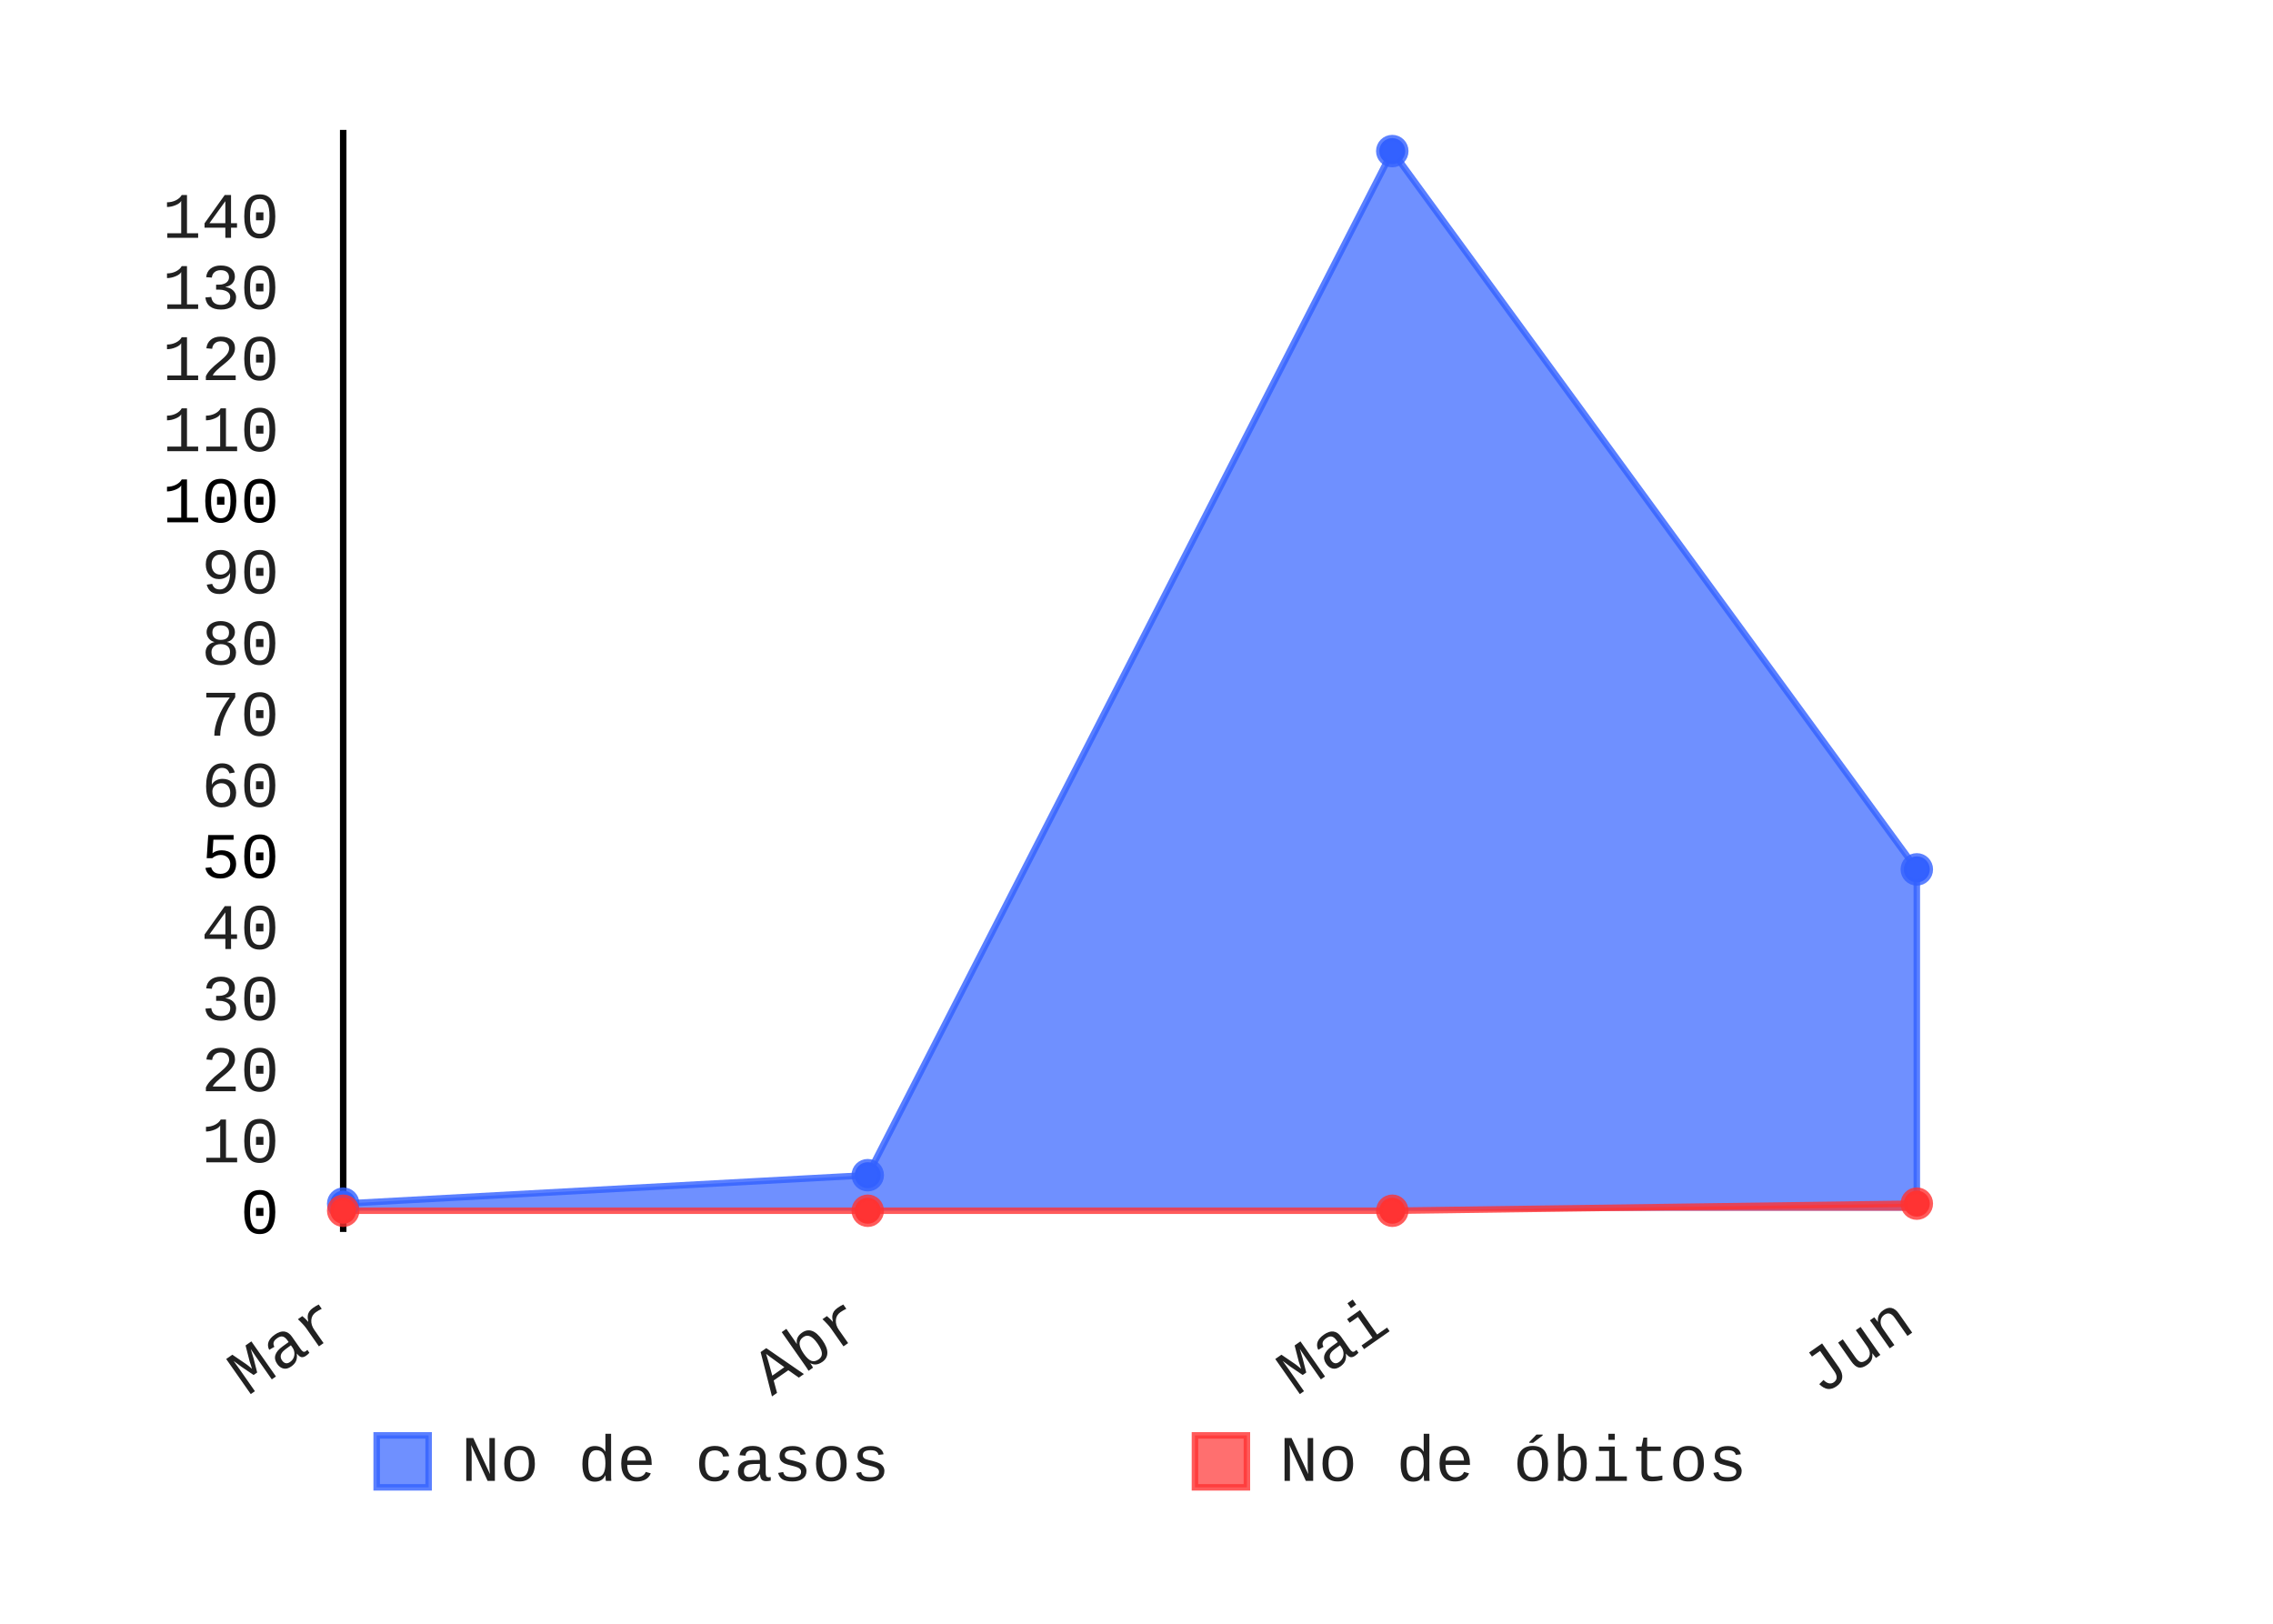
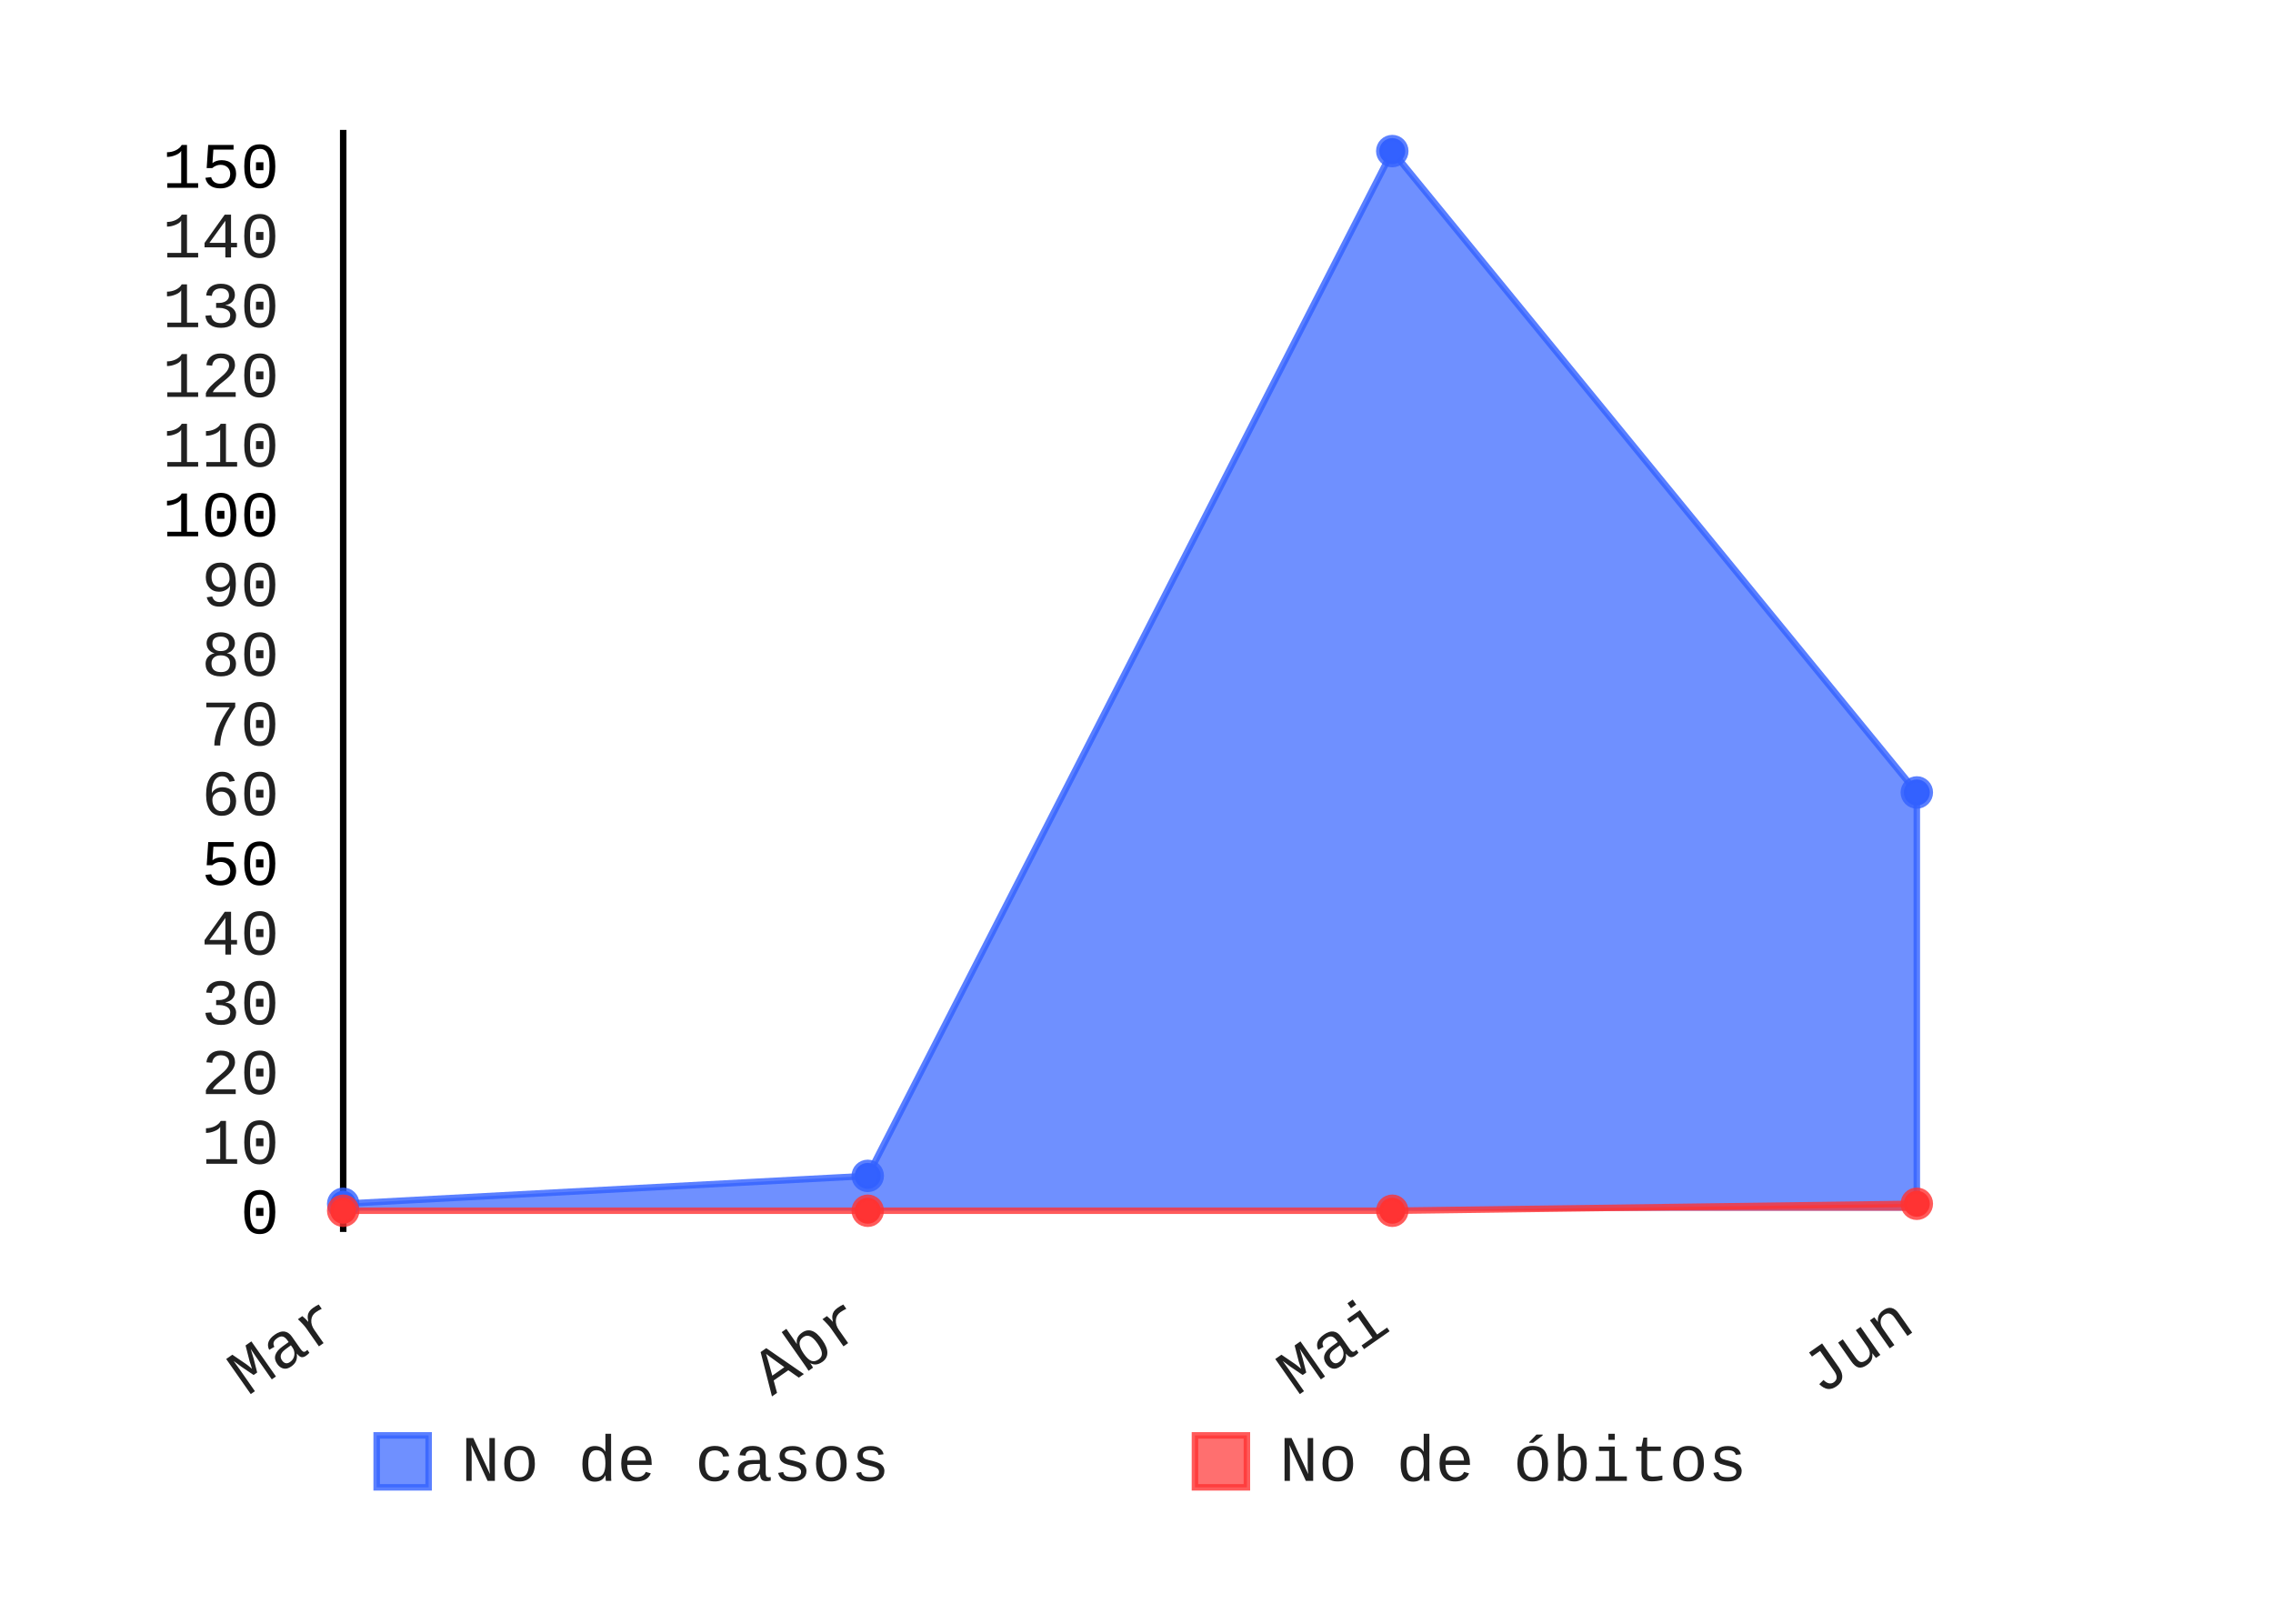
- <svg xmlns="http://www.w3.org/2000/svg" class="pygal-chart" height="250" id="chart-e51803f8-c08c-484a-a663-8002cc517487" viewBox="0 0 350 250" width="350">
+ <svg xmlns="http://www.w3.org/2000/svg" class="pygal-chart" height="250" id="chart-6da4a9d4-c084-4dde-89d9-c8e6401f2778" viewBox="0 0 350 250" width="350">
  <defs>
-     <style type="text/css">#chart-e51803f8-c08c-484a-a663-8002cc517487{-webkit-user-select:none;-webkit-font-smoothing:antialiased;font-family:Consolas,"Liberation Mono",Menlo,Courier,monospace}#chart-e51803f8-c08c-484a-a663-8002cc517487 .title{font-family:Consolas,"Liberation Mono",Menlo,Courier,monospace;font-size:8px}#chart-e51803f8-c08c-484a-a663-8002cc517487 .legends .legend text{font-family:Consolas,"Liberation Mono",Menlo,Courier,monospace;font-size:10px}#chart-e51803f8-c08c-484a-a663-8002cc517487 .axis text{font-family:Consolas,"Liberation Mono",Menlo,Courier,monospace;font-size:10px}#chart-e51803f8-c08c-484a-a663-8002cc517487 .axis text.major{font-family:Consolas,"Liberation Mono",Menlo,Courier,monospace;font-size:10px}#chart-e51803f8-c08c-484a-a663-8002cc517487 .text-overlay text.value{font-family:Consolas,"Liberation Mono",Menlo,Courier,monospace;font-size:16px}#chart-e51803f8-c08c-484a-a663-8002cc517487 .text-overlay text.label{font-family:Consolas,"Liberation Mono",Menlo,Courier,monospace;font-size:10px}#chart-e51803f8-c08c-484a-a663-8002cc517487 .tooltip{font-family:Consolas,"Liberation Mono",Menlo,Courier,monospace;font-size:12px}#chart-e51803f8-c08c-484a-a663-8002cc517487 text.no_data{font-family:Consolas,"Liberation Mono",Menlo,Courier,monospace;font-size:64px}
- #chart-e51803f8-c08c-484a-a663-8002cc517487{background-color:transparent}#chart-e51803f8-c08c-484a-a663-8002cc517487 path,#chart-e51803f8-c08c-484a-a663-8002cc517487 line,#chart-e51803f8-c08c-484a-a663-8002cc517487 rect,#chart-e51803f8-c08c-484a-a663-8002cc517487 circle{-webkit-transition:150ms;-moz-transition:150ms;transition:150ms}#chart-e51803f8-c08c-484a-a663-8002cc517487 .graph &gt; .background{fill:transparent}#chart-e51803f8-c08c-484a-a663-8002cc517487 .plot &gt; .background{fill:rgba(255,255,255,1)}#chart-e51803f8-c08c-484a-a663-8002cc517487 .graph{fill:rgba(0,0,0,.87)}#chart-e51803f8-c08c-484a-a663-8002cc517487 text.no_data{fill:rgba(0,0,0,1)}#chart-e51803f8-c08c-484a-a663-8002cc517487 .title{fill:rgba(0,0,0,1)}#chart-e51803f8-c08c-484a-a663-8002cc517487 .legends .legend text{fill:rgba(0,0,0,.87)}#chart-e51803f8-c08c-484a-a663-8002cc517487 .legends .legend:hover text{fill:rgba(0,0,0,1)}#chart-e51803f8-c08c-484a-a663-8002cc517487 .axis .line{stroke:rgba(0,0,0,1)}#chart-e51803f8-c08c-484a-a663-8002cc517487 .axis .guide.line{stroke:rgba(0,0,0,.54)}#chart-e51803f8-c08c-484a-a663-8002cc517487 .axis .major.line{stroke:rgba(0,0,0,.87)}#chart-e51803f8-c08c-484a-a663-8002cc517487 .axis text.major{fill:rgba(0,0,0,1)}#chart-e51803f8-c08c-484a-a663-8002cc517487 .axis.y .guides:hover .guide.line,#chart-e51803f8-c08c-484a-a663-8002cc517487 .line-graph .axis.x .guides:hover .guide.line,#chart-e51803f8-c08c-484a-a663-8002cc517487 .stackedline-graph .axis.x .guides:hover .guide.line,#chart-e51803f8-c08c-484a-a663-8002cc517487 .xy-graph .axis.x .guides:hover .guide.line{stroke:rgba(0,0,0,1)}#chart-e51803f8-c08c-484a-a663-8002cc517487 .axis .guides:hover text{fill:rgba(0,0,0,1)}#chart-e51803f8-c08c-484a-a663-8002cc517487 .reactive{fill-opacity:.7;stroke-opacity:.8}#chart-e51803f8-c08c-484a-a663-8002cc517487 .ci{stroke:rgba(0,0,0,.87)}#chart-e51803f8-c08c-484a-a663-8002cc517487 .reactive.active,#chart-e51803f8-c08c-484a-a663-8002cc517487 .active .reactive{fill-opacity:.8;stroke-opacity:.9;stroke-width:4}#chart-e51803f8-c08c-484a-a663-8002cc517487 .ci .reactive.active{stroke-width:1.5}#chart-e51803f8-c08c-484a-a663-8002cc517487 .series text{fill:rgba(0,0,0,1)}#chart-e51803f8-c08c-484a-a663-8002cc517487 .tooltip rect{fill:rgba(255,255,255,1);stroke:rgba(0,0,0,1);-webkit-transition:opacity 150ms;-moz-transition:opacity 150ms;transition:opacity 150ms}#chart-e51803f8-c08c-484a-a663-8002cc517487 .tooltip .label{fill:rgba(0,0,0,.87)}#chart-e51803f8-c08c-484a-a663-8002cc517487 .tooltip .label{fill:rgba(0,0,0,.87)}#chart-e51803f8-c08c-484a-a663-8002cc517487 .tooltip .legend{font-size:.8em;fill:rgba(0,0,0,.54)}#chart-e51803f8-c08c-484a-a663-8002cc517487 .tooltip .x_label{font-size:.6em;fill:rgba(0,0,0,1)}#chart-e51803f8-c08c-484a-a663-8002cc517487 .tooltip .xlink{font-size:.5em;text-decoration:underline}#chart-e51803f8-c08c-484a-a663-8002cc517487 .tooltip .value{font-size:1.5em}#chart-e51803f8-c08c-484a-a663-8002cc517487 .bound{font-size:.5em}#chart-e51803f8-c08c-484a-a663-8002cc517487 .max-value{font-size:.75em;fill:rgba(0,0,0,.54)}#chart-e51803f8-c08c-484a-a663-8002cc517487 .map-element{fill:rgba(255,255,255,1);stroke:rgba(0,0,0,.54) !important}#chart-e51803f8-c08c-484a-a663-8002cc517487 .map-element .reactive{fill-opacity:inherit;stroke-opacity:inherit}#chart-e51803f8-c08c-484a-a663-8002cc517487 .color-0,#chart-e51803f8-c08c-484a-a663-8002cc517487 .color-0 a:visited{stroke:#3361FF;fill:#3361FF}#chart-e51803f8-c08c-484a-a663-8002cc517487 .color-1,#chart-e51803f8-c08c-484a-a663-8002cc517487 .color-1 a:visited{stroke:#FF3333;fill:#FF3333}#chart-e51803f8-c08c-484a-a663-8002cc517487 .text-overlay .color-0 text{fill:black}#chart-e51803f8-c08c-484a-a663-8002cc517487 .text-overlay .color-1 text{fill:black}
- #chart-e51803f8-c08c-484a-a663-8002cc517487 text.no_data{text-anchor:middle}#chart-e51803f8-c08c-484a-a663-8002cc517487 .guide.line{fill:none}#chart-e51803f8-c08c-484a-a663-8002cc517487 .centered{text-anchor:middle}#chart-e51803f8-c08c-484a-a663-8002cc517487 .title{text-anchor:middle}#chart-e51803f8-c08c-484a-a663-8002cc517487 .legends .legend text{fill-opacity:1}#chart-e51803f8-c08c-484a-a663-8002cc517487 .axis.x text{text-anchor:middle}#chart-e51803f8-c08c-484a-a663-8002cc517487 .axis.x:not(.web) text[transform]{text-anchor:start}#chart-e51803f8-c08c-484a-a663-8002cc517487 .axis.x:not(.web) text[transform].backwards{text-anchor:end}#chart-e51803f8-c08c-484a-a663-8002cc517487 .axis.y text{text-anchor:end}#chart-e51803f8-c08c-484a-a663-8002cc517487 .axis.y text[transform].backwards{text-anchor:start}#chart-e51803f8-c08c-484a-a663-8002cc517487 .axis.y2 text{text-anchor:start}#chart-e51803f8-c08c-484a-a663-8002cc517487 .axis.y2 text[transform].backwards{text-anchor:end}#chart-e51803f8-c08c-484a-a663-8002cc517487 .axis .guide.line{stroke-dasharray:4,4}#chart-e51803f8-c08c-484a-a663-8002cc517487 .axis .major.guide.line{stroke-dasharray:6,6}#chart-e51803f8-c08c-484a-a663-8002cc517487 .horizontal .axis.y .guide.line,#chart-e51803f8-c08c-484a-a663-8002cc517487 .horizontal .axis.y2 .guide.line,#chart-e51803f8-c08c-484a-a663-8002cc517487 .vertical .axis.x .guide.line{opacity:0}#chart-e51803f8-c08c-484a-a663-8002cc517487 .horizontal .axis.always_show .guide.line,#chart-e51803f8-c08c-484a-a663-8002cc517487 .vertical .axis.always_show .guide.line{opacity:1 !important}#chart-e51803f8-c08c-484a-a663-8002cc517487 .axis.y .guides:hover .guide.line,#chart-e51803f8-c08c-484a-a663-8002cc517487 .axis.y2 .guides:hover .guide.line,#chart-e51803f8-c08c-484a-a663-8002cc517487 .axis.x .guides:hover .guide.line{opacity:1}#chart-e51803f8-c08c-484a-a663-8002cc517487 .axis .guides:hover text{opacity:1}#chart-e51803f8-c08c-484a-a663-8002cc517487 .nofill{fill:none}#chart-e51803f8-c08c-484a-a663-8002cc517487 .subtle-fill{fill-opacity:.2}#chart-e51803f8-c08c-484a-a663-8002cc517487 .dot{stroke-width:1px;fill-opacity:1}#chart-e51803f8-c08c-484a-a663-8002cc517487 .dot.active{stroke-width:5px}#chart-e51803f8-c08c-484a-a663-8002cc517487 .dot.negative{fill:transparent}#chart-e51803f8-c08c-484a-a663-8002cc517487 text,#chart-e51803f8-c08c-484a-a663-8002cc517487 tspan{stroke:none !important}#chart-e51803f8-c08c-484a-a663-8002cc517487 .series text.active{opacity:1}#chart-e51803f8-c08c-484a-a663-8002cc517487 .tooltip rect{fill-opacity:.95;stroke-width:.5}#chart-e51803f8-c08c-484a-a663-8002cc517487 .tooltip text{fill-opacity:1}#chart-e51803f8-c08c-484a-a663-8002cc517487 .showable{visibility:hidden}#chart-e51803f8-c08c-484a-a663-8002cc517487 .showable.shown{visibility:visible}#chart-e51803f8-c08c-484a-a663-8002cc517487 .gauge-background{fill:rgba(229,229,229,1);stroke:none}#chart-e51803f8-c08c-484a-a663-8002cc517487 .bg-lines{stroke:transparent;stroke-width:2px}</style>
+     <style type="text/css">#chart-6da4a9d4-c084-4dde-89d9-c8e6401f2778{-webkit-user-select:none;-webkit-font-smoothing:antialiased;font-family:Consolas,"Liberation Mono",Menlo,Courier,monospace}#chart-6da4a9d4-c084-4dde-89d9-c8e6401f2778 .title{font-family:Consolas,"Liberation Mono",Menlo,Courier,monospace;font-size:8px}#chart-6da4a9d4-c084-4dde-89d9-c8e6401f2778 .legends .legend text{font-family:Consolas,"Liberation Mono",Menlo,Courier,monospace;font-size:10px}#chart-6da4a9d4-c084-4dde-89d9-c8e6401f2778 .axis text{font-family:Consolas,"Liberation Mono",Menlo,Courier,monospace;font-size:10px}#chart-6da4a9d4-c084-4dde-89d9-c8e6401f2778 .axis text.major{font-family:Consolas,"Liberation Mono",Menlo,Courier,monospace;font-size:10px}#chart-6da4a9d4-c084-4dde-89d9-c8e6401f2778 .text-overlay text.value{font-family:Consolas,"Liberation Mono",Menlo,Courier,monospace;font-size:16px}#chart-6da4a9d4-c084-4dde-89d9-c8e6401f2778 .text-overlay text.label{font-family:Consolas,"Liberation Mono",Menlo,Courier,monospace;font-size:10px}#chart-6da4a9d4-c084-4dde-89d9-c8e6401f2778 .tooltip{font-family:Consolas,"Liberation Mono",Menlo,Courier,monospace;font-size:12px}#chart-6da4a9d4-c084-4dde-89d9-c8e6401f2778 text.no_data{font-family:Consolas,"Liberation Mono",Menlo,Courier,monospace;font-size:64px}
+ #chart-6da4a9d4-c084-4dde-89d9-c8e6401f2778{background-color:transparent}#chart-6da4a9d4-c084-4dde-89d9-c8e6401f2778 path,#chart-6da4a9d4-c084-4dde-89d9-c8e6401f2778 line,#chart-6da4a9d4-c084-4dde-89d9-c8e6401f2778 rect,#chart-6da4a9d4-c084-4dde-89d9-c8e6401f2778 circle{-webkit-transition:150ms;-moz-transition:150ms;transition:150ms}#chart-6da4a9d4-c084-4dde-89d9-c8e6401f2778 .graph &gt; .background{fill:transparent}#chart-6da4a9d4-c084-4dde-89d9-c8e6401f2778 .plot &gt; .background{fill:rgba(255,255,255,1)}#chart-6da4a9d4-c084-4dde-89d9-c8e6401f2778 .graph{fill:rgba(0,0,0,.87)}#chart-6da4a9d4-c084-4dde-89d9-c8e6401f2778 text.no_data{fill:rgba(0,0,0,1)}#chart-6da4a9d4-c084-4dde-89d9-c8e6401f2778 .title{fill:rgba(0,0,0,1)}#chart-6da4a9d4-c084-4dde-89d9-c8e6401f2778 .legends .legend text{fill:rgba(0,0,0,.87)}#chart-6da4a9d4-c084-4dde-89d9-c8e6401f2778 .legends .legend:hover text{fill:rgba(0,0,0,1)}#chart-6da4a9d4-c084-4dde-89d9-c8e6401f2778 .axis .line{stroke:rgba(0,0,0,1)}#chart-6da4a9d4-c084-4dde-89d9-c8e6401f2778 .axis .guide.line{stroke:rgba(0,0,0,.54)}#chart-6da4a9d4-c084-4dde-89d9-c8e6401f2778 .axis .major.line{stroke:rgba(0,0,0,.87)}#chart-6da4a9d4-c084-4dde-89d9-c8e6401f2778 .axis text.major{fill:rgba(0,0,0,1)}#chart-6da4a9d4-c084-4dde-89d9-c8e6401f2778 .axis.y .guides:hover .guide.line,#chart-6da4a9d4-c084-4dde-89d9-c8e6401f2778 .line-graph .axis.x .guides:hover .guide.line,#chart-6da4a9d4-c084-4dde-89d9-c8e6401f2778 .stackedline-graph .axis.x .guides:hover .guide.line,#chart-6da4a9d4-c084-4dde-89d9-c8e6401f2778 .xy-graph .axis.x .guides:hover .guide.line{stroke:rgba(0,0,0,1)}#chart-6da4a9d4-c084-4dde-89d9-c8e6401f2778 .axis .guides:hover text{fill:rgba(0,0,0,1)}#chart-6da4a9d4-c084-4dde-89d9-c8e6401f2778 .reactive{fill-opacity:.7;stroke-opacity:.8}#chart-6da4a9d4-c084-4dde-89d9-c8e6401f2778 .ci{stroke:rgba(0,0,0,.87)}#chart-6da4a9d4-c084-4dde-89d9-c8e6401f2778 .reactive.active,#chart-6da4a9d4-c084-4dde-89d9-c8e6401f2778 .active .reactive{fill-opacity:.8;stroke-opacity:.9;stroke-width:4}#chart-6da4a9d4-c084-4dde-89d9-c8e6401f2778 .ci .reactive.active{stroke-width:1.5}#chart-6da4a9d4-c084-4dde-89d9-c8e6401f2778 .series text{fill:rgba(0,0,0,1)}#chart-6da4a9d4-c084-4dde-89d9-c8e6401f2778 .tooltip rect{fill:rgba(255,255,255,1);stroke:rgba(0,0,0,1);-webkit-transition:opacity 150ms;-moz-transition:opacity 150ms;transition:opacity 150ms}#chart-6da4a9d4-c084-4dde-89d9-c8e6401f2778 .tooltip .label{fill:rgba(0,0,0,.87)}#chart-6da4a9d4-c084-4dde-89d9-c8e6401f2778 .tooltip .label{fill:rgba(0,0,0,.87)}#chart-6da4a9d4-c084-4dde-89d9-c8e6401f2778 .tooltip .legend{font-size:.8em;fill:rgba(0,0,0,.54)}#chart-6da4a9d4-c084-4dde-89d9-c8e6401f2778 .tooltip .x_label{font-size:.6em;fill:rgba(0,0,0,1)}#chart-6da4a9d4-c084-4dde-89d9-c8e6401f2778 .tooltip .xlink{font-size:.5em;text-decoration:underline}#chart-6da4a9d4-c084-4dde-89d9-c8e6401f2778 .tooltip .value{font-size:1.5em}#chart-6da4a9d4-c084-4dde-89d9-c8e6401f2778 .bound{font-size:.5em}#chart-6da4a9d4-c084-4dde-89d9-c8e6401f2778 .max-value{font-size:.75em;fill:rgba(0,0,0,.54)}#chart-6da4a9d4-c084-4dde-89d9-c8e6401f2778 .map-element{fill:rgba(255,255,255,1);stroke:rgba(0,0,0,.54) !important}#chart-6da4a9d4-c084-4dde-89d9-c8e6401f2778 .map-element .reactive{fill-opacity:inherit;stroke-opacity:inherit}#chart-6da4a9d4-c084-4dde-89d9-c8e6401f2778 .color-0,#chart-6da4a9d4-c084-4dde-89d9-c8e6401f2778 .color-0 a:visited{stroke:#3361FF;fill:#3361FF}#chart-6da4a9d4-c084-4dde-89d9-c8e6401f2778 .color-1,#chart-6da4a9d4-c084-4dde-89d9-c8e6401f2778 .color-1 a:visited{stroke:#FF3333;fill:#FF3333}#chart-6da4a9d4-c084-4dde-89d9-c8e6401f2778 .text-overlay .color-0 text{fill:black}#chart-6da4a9d4-c084-4dde-89d9-c8e6401f2778 .text-overlay .color-1 text{fill:black}
+ #chart-6da4a9d4-c084-4dde-89d9-c8e6401f2778 text.no_data{text-anchor:middle}#chart-6da4a9d4-c084-4dde-89d9-c8e6401f2778 .guide.line{fill:none}#chart-6da4a9d4-c084-4dde-89d9-c8e6401f2778 .centered{text-anchor:middle}#chart-6da4a9d4-c084-4dde-89d9-c8e6401f2778 .title{text-anchor:middle}#chart-6da4a9d4-c084-4dde-89d9-c8e6401f2778 .legends .legend text{fill-opacity:1}#chart-6da4a9d4-c084-4dde-89d9-c8e6401f2778 .axis.x text{text-anchor:middle}#chart-6da4a9d4-c084-4dde-89d9-c8e6401f2778 .axis.x:not(.web) text[transform]{text-anchor:start}#chart-6da4a9d4-c084-4dde-89d9-c8e6401f2778 .axis.x:not(.web) text[transform].backwards{text-anchor:end}#chart-6da4a9d4-c084-4dde-89d9-c8e6401f2778 .axis.y text{text-anchor:end}#chart-6da4a9d4-c084-4dde-89d9-c8e6401f2778 .axis.y text[transform].backwards{text-anchor:start}#chart-6da4a9d4-c084-4dde-89d9-c8e6401f2778 .axis.y2 text{text-anchor:start}#chart-6da4a9d4-c084-4dde-89d9-c8e6401f2778 .axis.y2 text[transform].backwards{text-anchor:end}#chart-6da4a9d4-c084-4dde-89d9-c8e6401f2778 .axis .guide.line{stroke-dasharray:4,4}#chart-6da4a9d4-c084-4dde-89d9-c8e6401f2778 .axis .major.guide.line{stroke-dasharray:6,6}#chart-6da4a9d4-c084-4dde-89d9-c8e6401f2778 .horizontal .axis.y .guide.line,#chart-6da4a9d4-c084-4dde-89d9-c8e6401f2778 .horizontal .axis.y2 .guide.line,#chart-6da4a9d4-c084-4dde-89d9-c8e6401f2778 .vertical .axis.x .guide.line{opacity:0}#chart-6da4a9d4-c084-4dde-89d9-c8e6401f2778 .horizontal .axis.always_show .guide.line,#chart-6da4a9d4-c084-4dde-89d9-c8e6401f2778 .vertical .axis.always_show .guide.line{opacity:1 !important}#chart-6da4a9d4-c084-4dde-89d9-c8e6401f2778 .axis.y .guides:hover .guide.line,#chart-6da4a9d4-c084-4dde-89d9-c8e6401f2778 .axis.y2 .guides:hover .guide.line,#chart-6da4a9d4-c084-4dde-89d9-c8e6401f2778 .axis.x .guides:hover .guide.line{opacity:1}#chart-6da4a9d4-c084-4dde-89d9-c8e6401f2778 .axis .guides:hover text{opacity:1}#chart-6da4a9d4-c084-4dde-89d9-c8e6401f2778 .nofill{fill:none}#chart-6da4a9d4-c084-4dde-89d9-c8e6401f2778 .subtle-fill{fill-opacity:.2}#chart-6da4a9d4-c084-4dde-89d9-c8e6401f2778 .dot{stroke-width:1px;fill-opacity:1}#chart-6da4a9d4-c084-4dde-89d9-c8e6401f2778 .dot.active{stroke-width:5px}#chart-6da4a9d4-c084-4dde-89d9-c8e6401f2778 .dot.negative{fill:transparent}#chart-6da4a9d4-c084-4dde-89d9-c8e6401f2778 text,#chart-6da4a9d4-c084-4dde-89d9-c8e6401f2778 tspan{stroke:none !important}#chart-6da4a9d4-c084-4dde-89d9-c8e6401f2778 .series text.active{opacity:1}#chart-6da4a9d4-c084-4dde-89d9-c8e6401f2778 .tooltip rect{fill-opacity:.95;stroke-width:.5}#chart-6da4a9d4-c084-4dde-89d9-c8e6401f2778 .tooltip text{fill-opacity:1}#chart-6da4a9d4-c084-4dde-89d9-c8e6401f2778 .showable{visibility:hidden}#chart-6da4a9d4-c084-4dde-89d9-c8e6401f2778 .showable.shown{visibility:visible}#chart-6da4a9d4-c084-4dde-89d9-c8e6401f2778 .gauge-background{fill:rgba(229,229,229,1);stroke:none}#chart-6da4a9d4-c084-4dde-89d9-c8e6401f2778 .bg-lines{stroke:transparent;stroke-width:2px}</style>
  </defs>
  <g class="graph line-graph vertical">
    <rect class="background" height="250" width="350" x="0" y="0" />
    <g class="plot" transform="translate(48, 20)">
      <rect class="background" height="169.676" width="252.0" x="0" y="0" />
      <g class="axis y">
        <g class="guides">
          <text class="major" x="-5" y="169.913">0</text>
        </g>
        <g class="guides">
-           <text class="" x="-5" y="158.963">10</text>
+           <text class="" x="-5" y="159.179">10</text>
        </g>
        <g class="guides">
-           <text class="" x="-5" y="148.013">20</text>
+           <text class="" x="-5" y="148.446">20</text>
        </g>
        <g class="guides">
-           <text class="" x="-5" y="137.064">30</text>
+           <text class="" x="-5" y="137.712">30</text>
        </g>
        <g class="guides">
-           <text class="" x="-5" y="126.114">40</text>
+           <text class="" x="-5" y="126.979">40</text>
        </g>
        <g class="guides">
-           <text class="major" x="-5" y="115.164">50</text>
+           <text class="major" x="-5" y="116.245">50</text>
        </g>
        <g class="guides">
-           <text class="" x="-5" y="104.215">60</text>
+           <text class="" x="-5" y="105.511">60</text>
        </g>
        <g class="guides">
-           <text class="" x="-5" y="93.265">70</text>
+           <text class="" x="-5" y="94.778">70</text>
        </g>
        <g class="guides">
-           <text class="" x="-5" y="82.316">80</text>
+           <text class="" x="-5" y="84.044">80</text>
        </g>
        <g class="guides">
-           <text class="" x="-5" y="71.366">90</text>
+           <text class="" x="-5" y="73.311">90</text>
        </g>
        <g class="guides">
-           <text class="major" x="-5" y="60.416">100</text>
+           <text class="major" x="-5" y="62.577">100</text>
        </g>
        <g class="guides">
-           <text class="" x="-5" y="49.467">110</text>
+           <text class="" x="-5" y="51.844">110</text>
        </g>
        <g class="guides">
-           <text class="" x="-5" y="38.517">120</text>
+           <text class="" x="-5" y="41.11">120</text>
        </g>
        <g class="guides">
-           <text class="" x="-5" y="27.567">130</text>
+           <text class="" x="-5" y="30.377">130</text>
        </g>
        <g class="guides">
-           <text class="" x="-5" y="16.618">140</text>
+           <text class="" x="-5" y="19.643">140</text>
+         </g>
+         <g class="guides">
+           <text class="major" x="-5" y="8.91">150</text>
        </g>
      </g>
      <g class="axis x">
        <g class="guides">
          <path class="line" d="M4.846 0 v169.676" />
          <text class="backwards" transform="rotate(325 4.846154 184.6756)" x="4.846" y="184.676">Mar</text>
        </g>
        <g class="guides">
          <path class="guide line" d="M85.615 0 v169.676" />
          <text class="backwards" transform="rotate(325 85.61539 184.6756)" x="85.615" y="184.676">Abr</text>
        </g>
        <g class="guides">
          <path class="guide line" d="M166.385 0 v169.676" />
          <text class="backwards" transform="rotate(325 166.3846 184.6756)" x="166.385" y="184.676">Mai</text>
        </g>
        <g class="guides">
          <path class="guide line" d="M247.154 0 v169.676" />
          <text class="backwards" transform="rotate(325 247.1538 184.6756)" x="247.154" y="184.676">Jun</text>
        </g>
      </g>
      <g class="series serie-0 color-0">
-         <path class="line reactive" d="M4.846 166.413 L4.846 165.318 85.615 160.938 166.385 3.263 247.154 113.854 247.154 166.413" />
+         <path class="line reactive" d="M4.846 166.413 L4.846 165.339 85.615 161.046 166.385 3.263 247.154 102.011 247.154 166.413" />
      </g>
      <g class="series serie-1 color-1">
-         <path class="line reactive" d="M4.846 166.413 L4.846 166.413 85.615 166.413 166.385 166.413 247.154 165.318 247.154 166.413" />
+         <path class="line reactive" d="M4.846 166.413 L4.846 166.413 85.615 166.413 166.385 166.413 247.154 165.339 247.154 166.413" />
      </g>
    </g>
    <g class="titles" />
    <g class="plot overlay" transform="translate(48, 20)">
      <g class="series serie-0 color-0">
        <g class="dots">
-           <circle class="dot reactive tooltip-trigger" cx="4.846" cy="165.318" r="2" />
+           <circle class="dot reactive tooltip-trigger" cx="4.846" cy="165.339" r="2" />
        </g>
        <g class="dots">
-           <circle class="dot reactive tooltip-trigger" cx="85.615" cy="160.938" r="2" />
+           <circle class="dot reactive tooltip-trigger" cx="85.615" cy="161.046" r="2" />
        </g>
        <g class="dots">
          <circle class="dot reactive tooltip-trigger" cx="166.385" cy="3.263" r="2" />
        </g>
        <g class="dots">
-           <circle class="dot reactive tooltip-trigger" cx="247.154" cy="113.854" r="2" />
+           <circle class="dot reactive tooltip-trigger" cx="247.154" cy="102.011" r="2" />
        </g>
      </g>
      <g class="series serie-1 color-1">
        <g class="dots">
          <circle class="dot reactive tooltip-trigger" cx="4.846" cy="166.413" r="2" />
        </g>
        <g class="dots">
          <circle class="dot reactive tooltip-trigger" cx="85.615" cy="166.413" r="2" />
        </g>
        <g class="dots">
          <circle class="dot reactive tooltip-trigger" cx="166.385" cy="166.413" r="2" />
        </g>
        <g class="dots">
-           <circle class="dot reactive tooltip-trigger" cx="247.154" cy="165.318" r="2" />
+           <circle class="dot reactive tooltip-trigger" cx="247.154" cy="165.339" r="2" />
        </g>
      </g>
    </g>
    <g class="plot text-overlay" transform="translate(48, 20)">
      <g class="series serie-0 color-0" />
      <g class="series serie-1 color-1" />
    </g>
    <g class="plot tooltip-overlay" transform="translate(48, 20)">
      <g class="tooltip" style="opacity: 0" transform="translate(0 0)">
        <rect class="tooltip-box" height="0" rx="10" ry="10" width="0" />
        <g class="text" />
      </g>
    </g>
    <g class="legends" transform="translate(58, 220)">
      <g class="legend reactive activate-serie" id="activate-serie-0">
        <rect class="color-0 reactive" height="8" width="8" x="0.0" y="1.0" />
        <text x="13.0" y="8.0">No de casos</text>
      </g>
      <g class="legend reactive activate-serie" id="activate-serie-1">
        <rect class="color-1 reactive" height="8" width="8" x="126.0" y="1.0" />
        <text x="139.0" y="8.0">No de óbitos</text>
      </g>
    </g>
  </g>
</svg>
